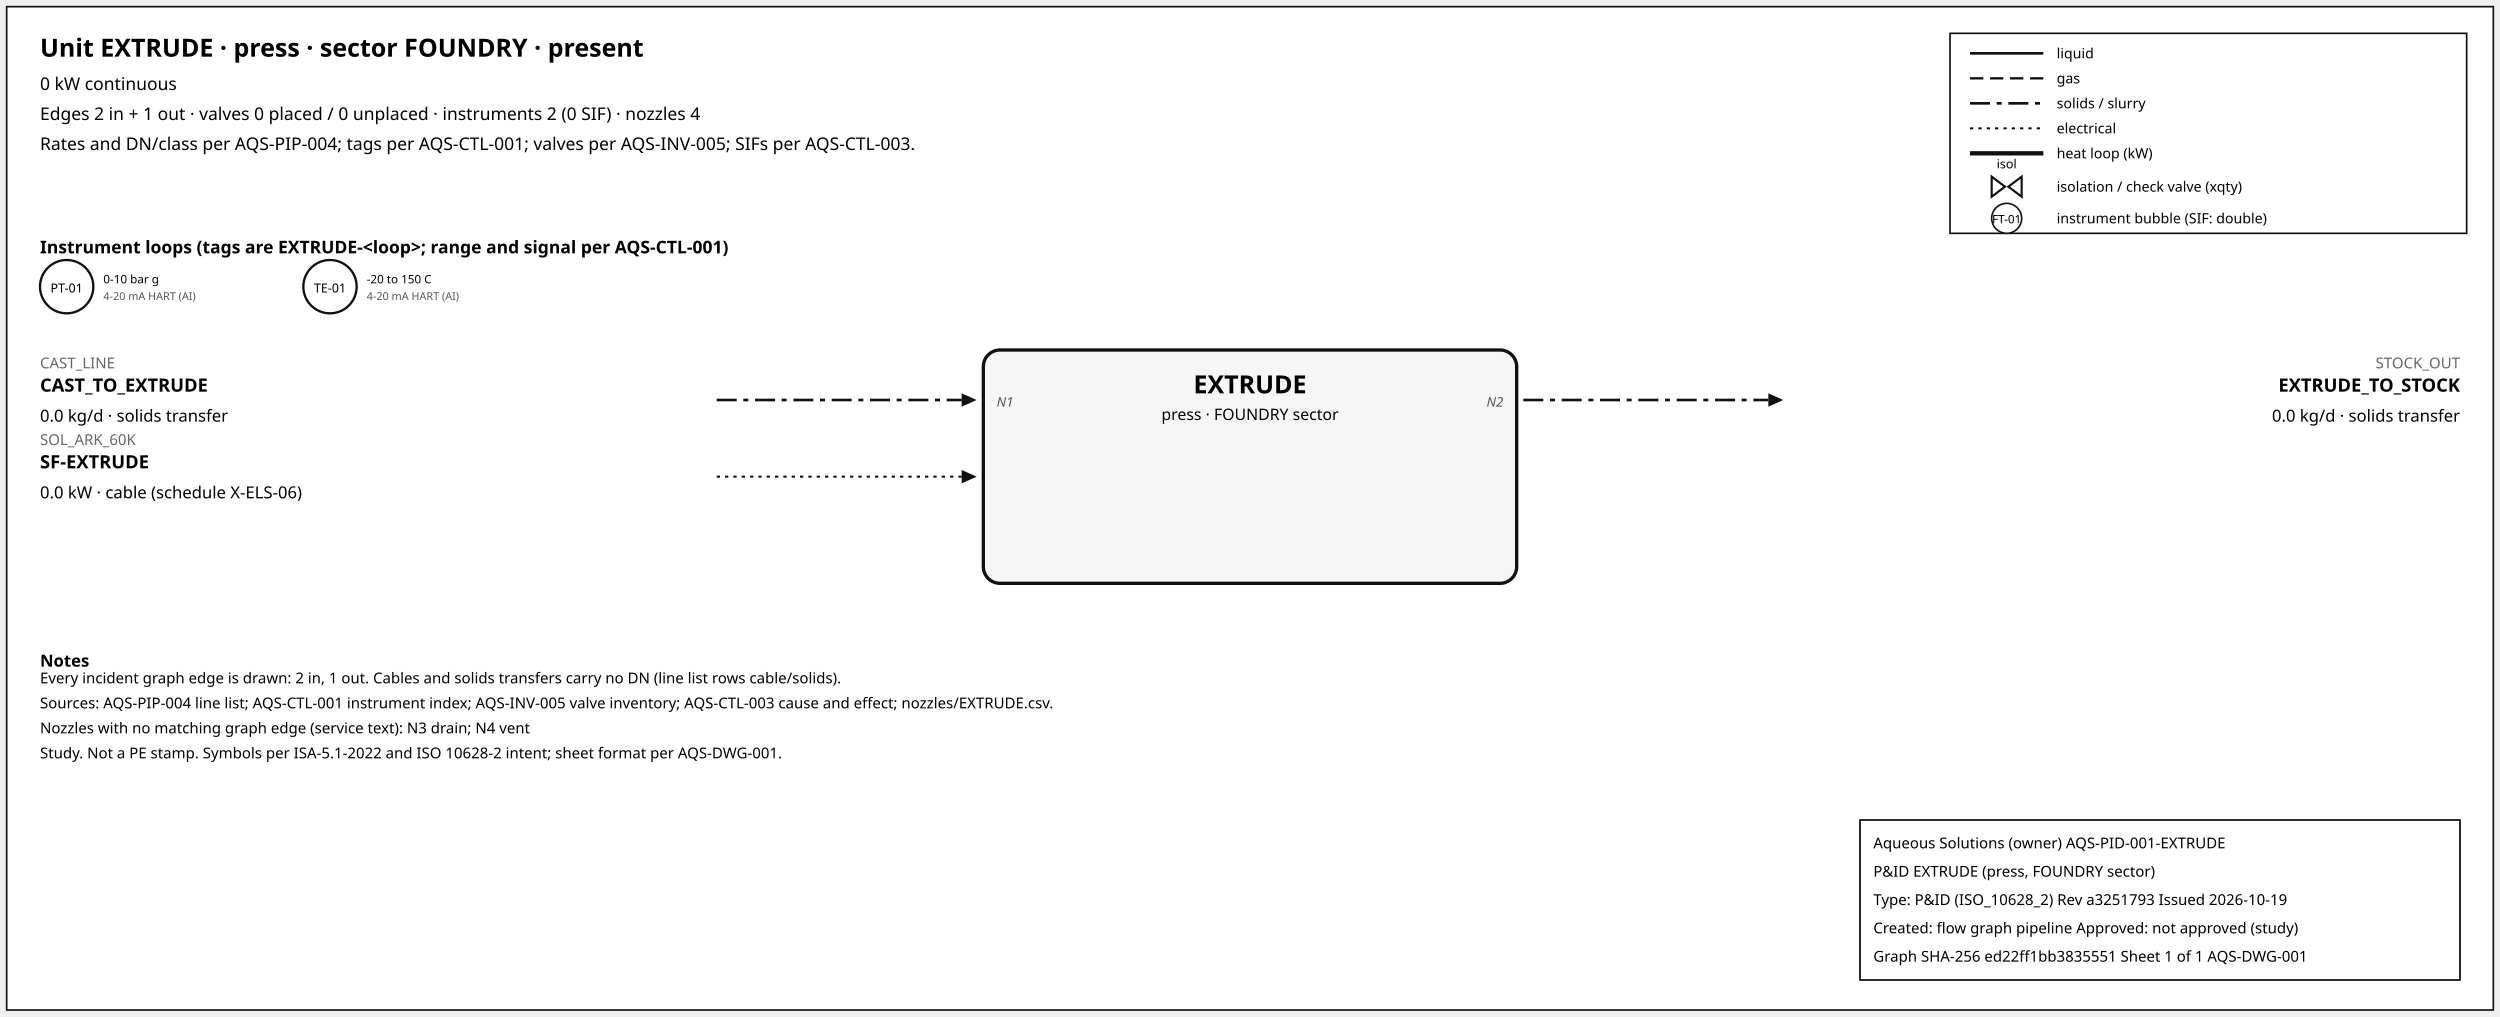
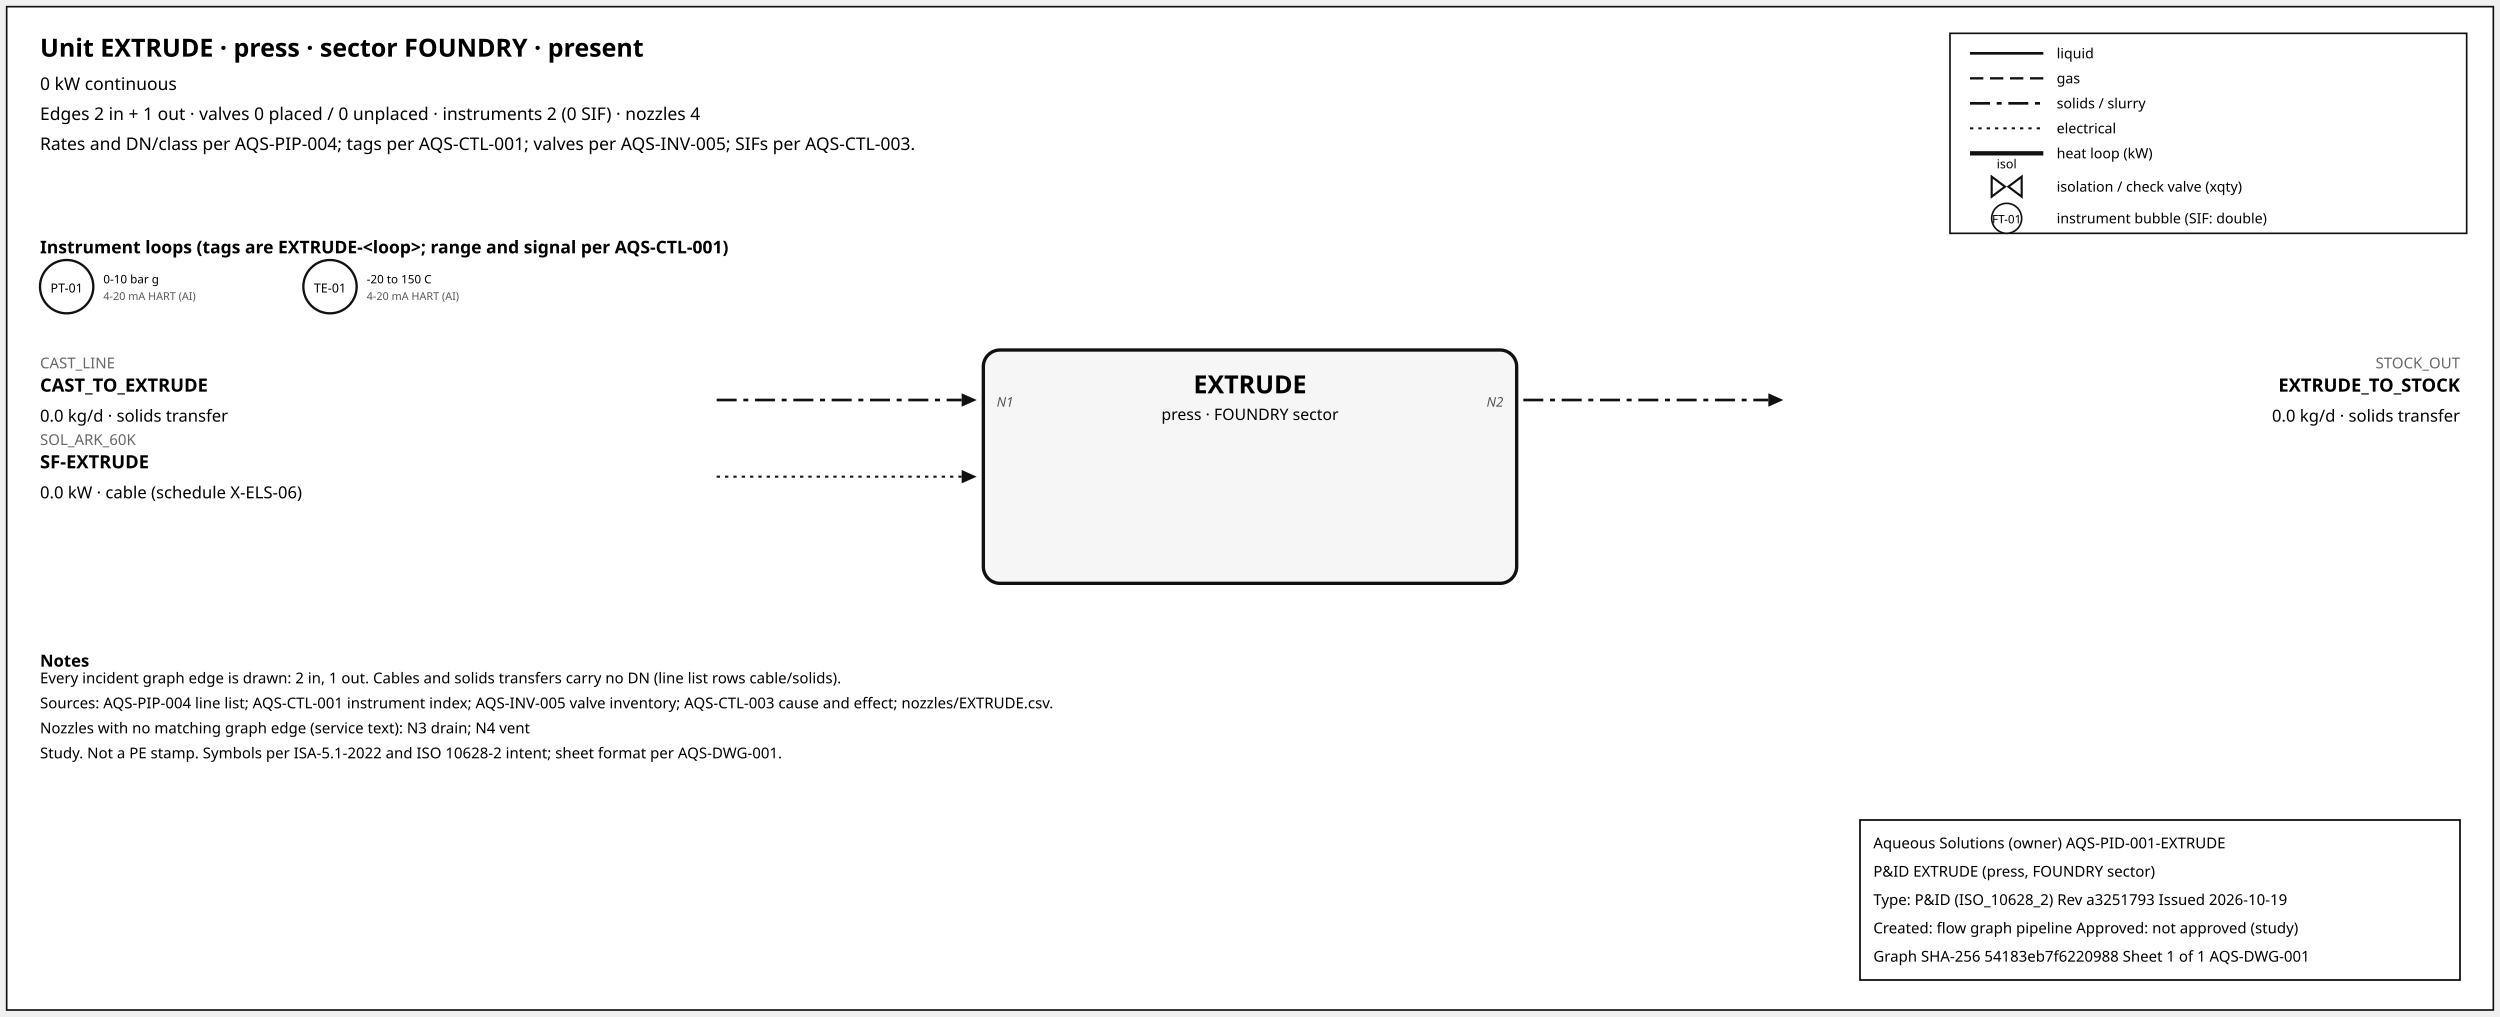
<svg xmlns="http://www.w3.org/2000/svg" width="1500" height="610" font-family="sans-serif">
  <rect x="4" y="4" width="1492" height="602" fill="white" stroke="#111" />
  <text x="24" y="34" font-size="15" font-weight="600">Unit EXTRUDE · press · sector FOUNDRY · present</text>
  <text x="24" y="54" font-size="10.5">0 kW continuous</text>
  <text x="24" y="72" font-size="10.5">Edges 2 in + 1 out · valves 0 placed / 0 unplaced · instruments 2 (0 SIF) · nozzles 4</text>
  <text x="24" y="90" font-size="10.5">Rates and DN/class per AQS-PIP-004; tags per AQS-CTL-001; valves per AQS-INV-005; SIFs per AQS-CTL-003.</text>
  <rect x="1170" y="20" width="310" height="120" fill="white" stroke="#111" />
  <line x1="1182" y1="32" x2="1226" y2="32" stroke="#111" stroke-width="1.6" />
  <text x="1234" y="35" font-size="8.5">liquid</text>
  <line x1="1182" y1="47" x2="1226" y2="47" stroke="#111" stroke-width="1.4" stroke-dasharray="8,4" />
  <text x="1234" y="50" font-size="8.5">gas</text>
  <line x1="1182" y1="62" x2="1226" y2="62" stroke="#111" stroke-width="1.6" stroke-dasharray="12,4,3,4" />
  <text x="1234" y="65" font-size="8.5">solids / slurry</text>
  <line x1="1182" y1="77" x2="1226" y2="77" stroke="#111" stroke-width="1.2" stroke-dasharray="2,3" />
  <text x="1234" y="80" font-size="8.5">electrical</text>
  <line x1="1182" y1="92" x2="1226" y2="92" stroke="#111" stroke-width="2.6" />
  <text x="1234" y="95" font-size="8.5">heat loop (kW)</text>
  <path d="M 1195.0,106 L 1203.0,112 L 1195.0,118 Z M 1213.0,106 L 1205.0,112 L 1213.0,118 Z" fill="white" stroke="#111" stroke-width="1.3" />
  <text x="1204.0" y="101.0" font-size="7.5" text-anchor="middle">isol</text>
  <text x="1234" y="115" font-size="8.5">isolation / check valve (xqty)</text>
  <circle cx="1204" cy="131" r="9" fill="white" stroke="#111" />
  <text x="1204" y="134" font-size="7" text-anchor="middle">FT-01</text>
  <text x="1234" y="134" font-size="8.5">instrument bubble (SIF: double)</text>
  <text x="24" y="152" font-size="10.5" font-weight="600">Instrument loops (tags are EXTRUDE-&lt;loop&gt;; range and signal per AQS-CTL-001)</text>
  <circle cx="40" cy="172" r="16" fill="white" stroke="#111" stroke-width="1.4" />
  <text x="40" y="175.5" font-size="7.5" text-anchor="middle">PT-01</text>
  <text x="62" y="170" font-size="7">0-10 bar g</text>
  <text x="62" y="180" font-size="6.5" fill="#555">4-20 mA HART (AI)</text>
  <circle cx="198" cy="172" r="16" fill="white" stroke="#111" stroke-width="1.4" />
  <text x="198" y="175.5" font-size="7.5" text-anchor="middle">TE-01</text>
  <text x="220" y="170" font-size="7">-20 to 150 C</text>
  <text x="220" y="180" font-size="6.5" fill="#555">4-20 mA HART (AI)</text>
  <rect x="590" y="210" width="320" height="140" rx="10" fill="#f6f6f6" stroke="#111" stroke-width="2" />
  <text x="750.0" y="236" font-size="15" font-weight="700" text-anchor="middle">EXTRUDE</text>
  <text x="750.0" y="252" font-size="9.5" text-anchor="middle">press · FOUNDRY sector</text>
  <line x1="430" y1="240" x2="577" y2="240" stroke="#111" stroke-width="1.6" stroke-dasharray="12,4,3,4" class="edge-in" />
  <polygon points="586,240 577,236 577,244" fill="#111" />
  <text x="24" y="221" font-size="9" fill="#666" text-anchor="start">CAST_LINE</text>
  <text x="24" y="235" font-size="11" font-weight="600" text-anchor="start">CAST_TO_EXTRUDE</text>
  <text x="24" y="253" font-size="10" text-anchor="start">0.0 kg/d · solids transfer</text>
  <text x="598" y="244" font-size="8" font-style="italic" fill="#555" text-anchor="start">N1</text>
  <line x1="430" y1="286" x2="577" y2="286" stroke="#111" stroke-width="1.2" stroke-dasharray="2,3" class="edge-in" />
  <polygon points="586,286 577,282 577,290" fill="#111" />
  <text x="24" y="267" font-size="9" fill="#666" text-anchor="start">SOL_ARK_60K</text>
  <text x="24" y="281" font-size="11" font-weight="600" text-anchor="start">SF-EXTRUDE</text>
  <text x="24" y="299" font-size="10" text-anchor="start">0.0 kW · cable (schedule X-ELS-06)</text>
  <line x1="914" y1="240" x2="1061" y2="240" stroke="#111" stroke-width="1.6" stroke-dasharray="12,4,3,4" class="edge-out" />
  <polygon points="1070,240 1061,236 1061,244" fill="#111" />
  <text x="1476" y="221" font-size="9" fill="#666" text-anchor="end">STOCK_OUT</text>
  <text x="1476" y="235" font-size="11" font-weight="600" text-anchor="end">EXTRUDE_TO_STOCK</text>
  <text x="1476" y="253" font-size="10" text-anchor="end">0.0 kg/d · solids transfer</text>
  <text x="902" y="244" font-size="8" font-style="italic" fill="#555" text-anchor="end">N2</text>
  <text x="24" y="400" font-size="10" font-weight="600">Notes</text>
  <text x="24" y="410" font-size="9">Every incident graph edge is drawn: 2 in, 1 out. Cables and solids transfers carry no DN (line list rows cable/solids).</text>
  <text x="24" y="425" font-size="9">Sources: AQS-PIP-004 line list; AQS-CTL-001 instrument index; AQS-INV-005 valve inventory; AQS-CTL-003 cause and effect; nozzles/EXTRUDE.csv.</text>
  <text x="24" y="440" font-size="9">Nozzles with no matching graph edge (service text): N3 drain; N4 vent</text>
  <text x="24" y="455" font-size="9">Study. Not a PE stamp. Symbols per ISA-5.1-2022 and ISO 10628-2 intent; sheet format per AQS-DWG-001.</text>
  <g id="aqs-title-block">
    <rect x="1116" y="492" width="360" height="96" fill="white" stroke="black" stroke-width="1" />
    <text x="1124" y="509" font-size="9">Aqueous Solutions (owner)   AQS-PID-001-EXTRUDE</text>
    <text x="1124" y="526" font-size="9">P&amp;ID EXTRUDE (press, FOUNDRY sector)</text>
    <text x="1124" y="543" font-size="9">Type: P&amp;ID (ISO_10628_2)   Rev a3251793   Issued 2026-10-19</text>
    <text x="1124" y="560" font-size="9">Created: flow graph pipeline   Approved: not approved (study)</text>
-     <text x="1124" y="577" font-size="9">Graph SHA-256 ed22ff1bb3835551   Sheet 1 of 1   AQS-DWG-001</text>
+     <text x="1124" y="577" font-size="9">Graph SHA-256 54183eb7f6220988   Sheet 1 of 1   AQS-DWG-001</text>
  </g>
</svg>
